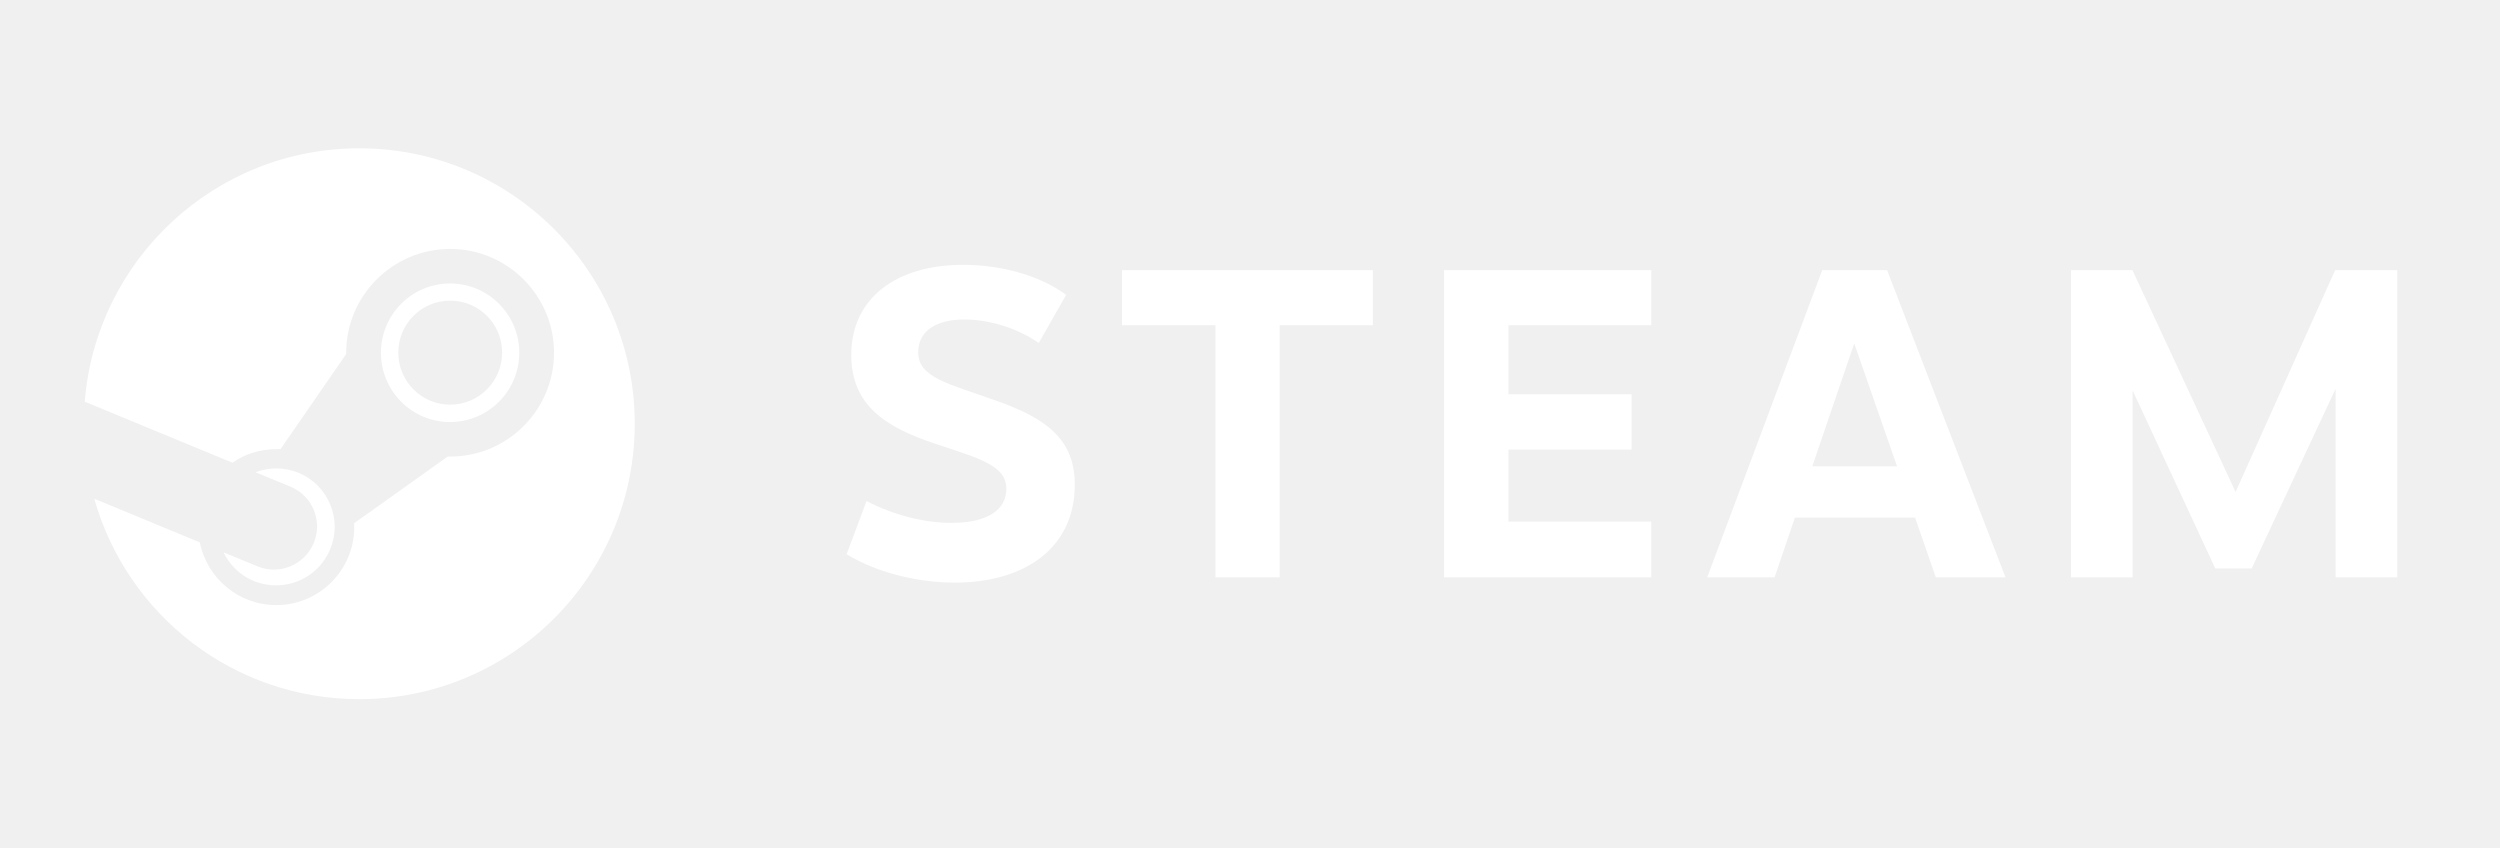
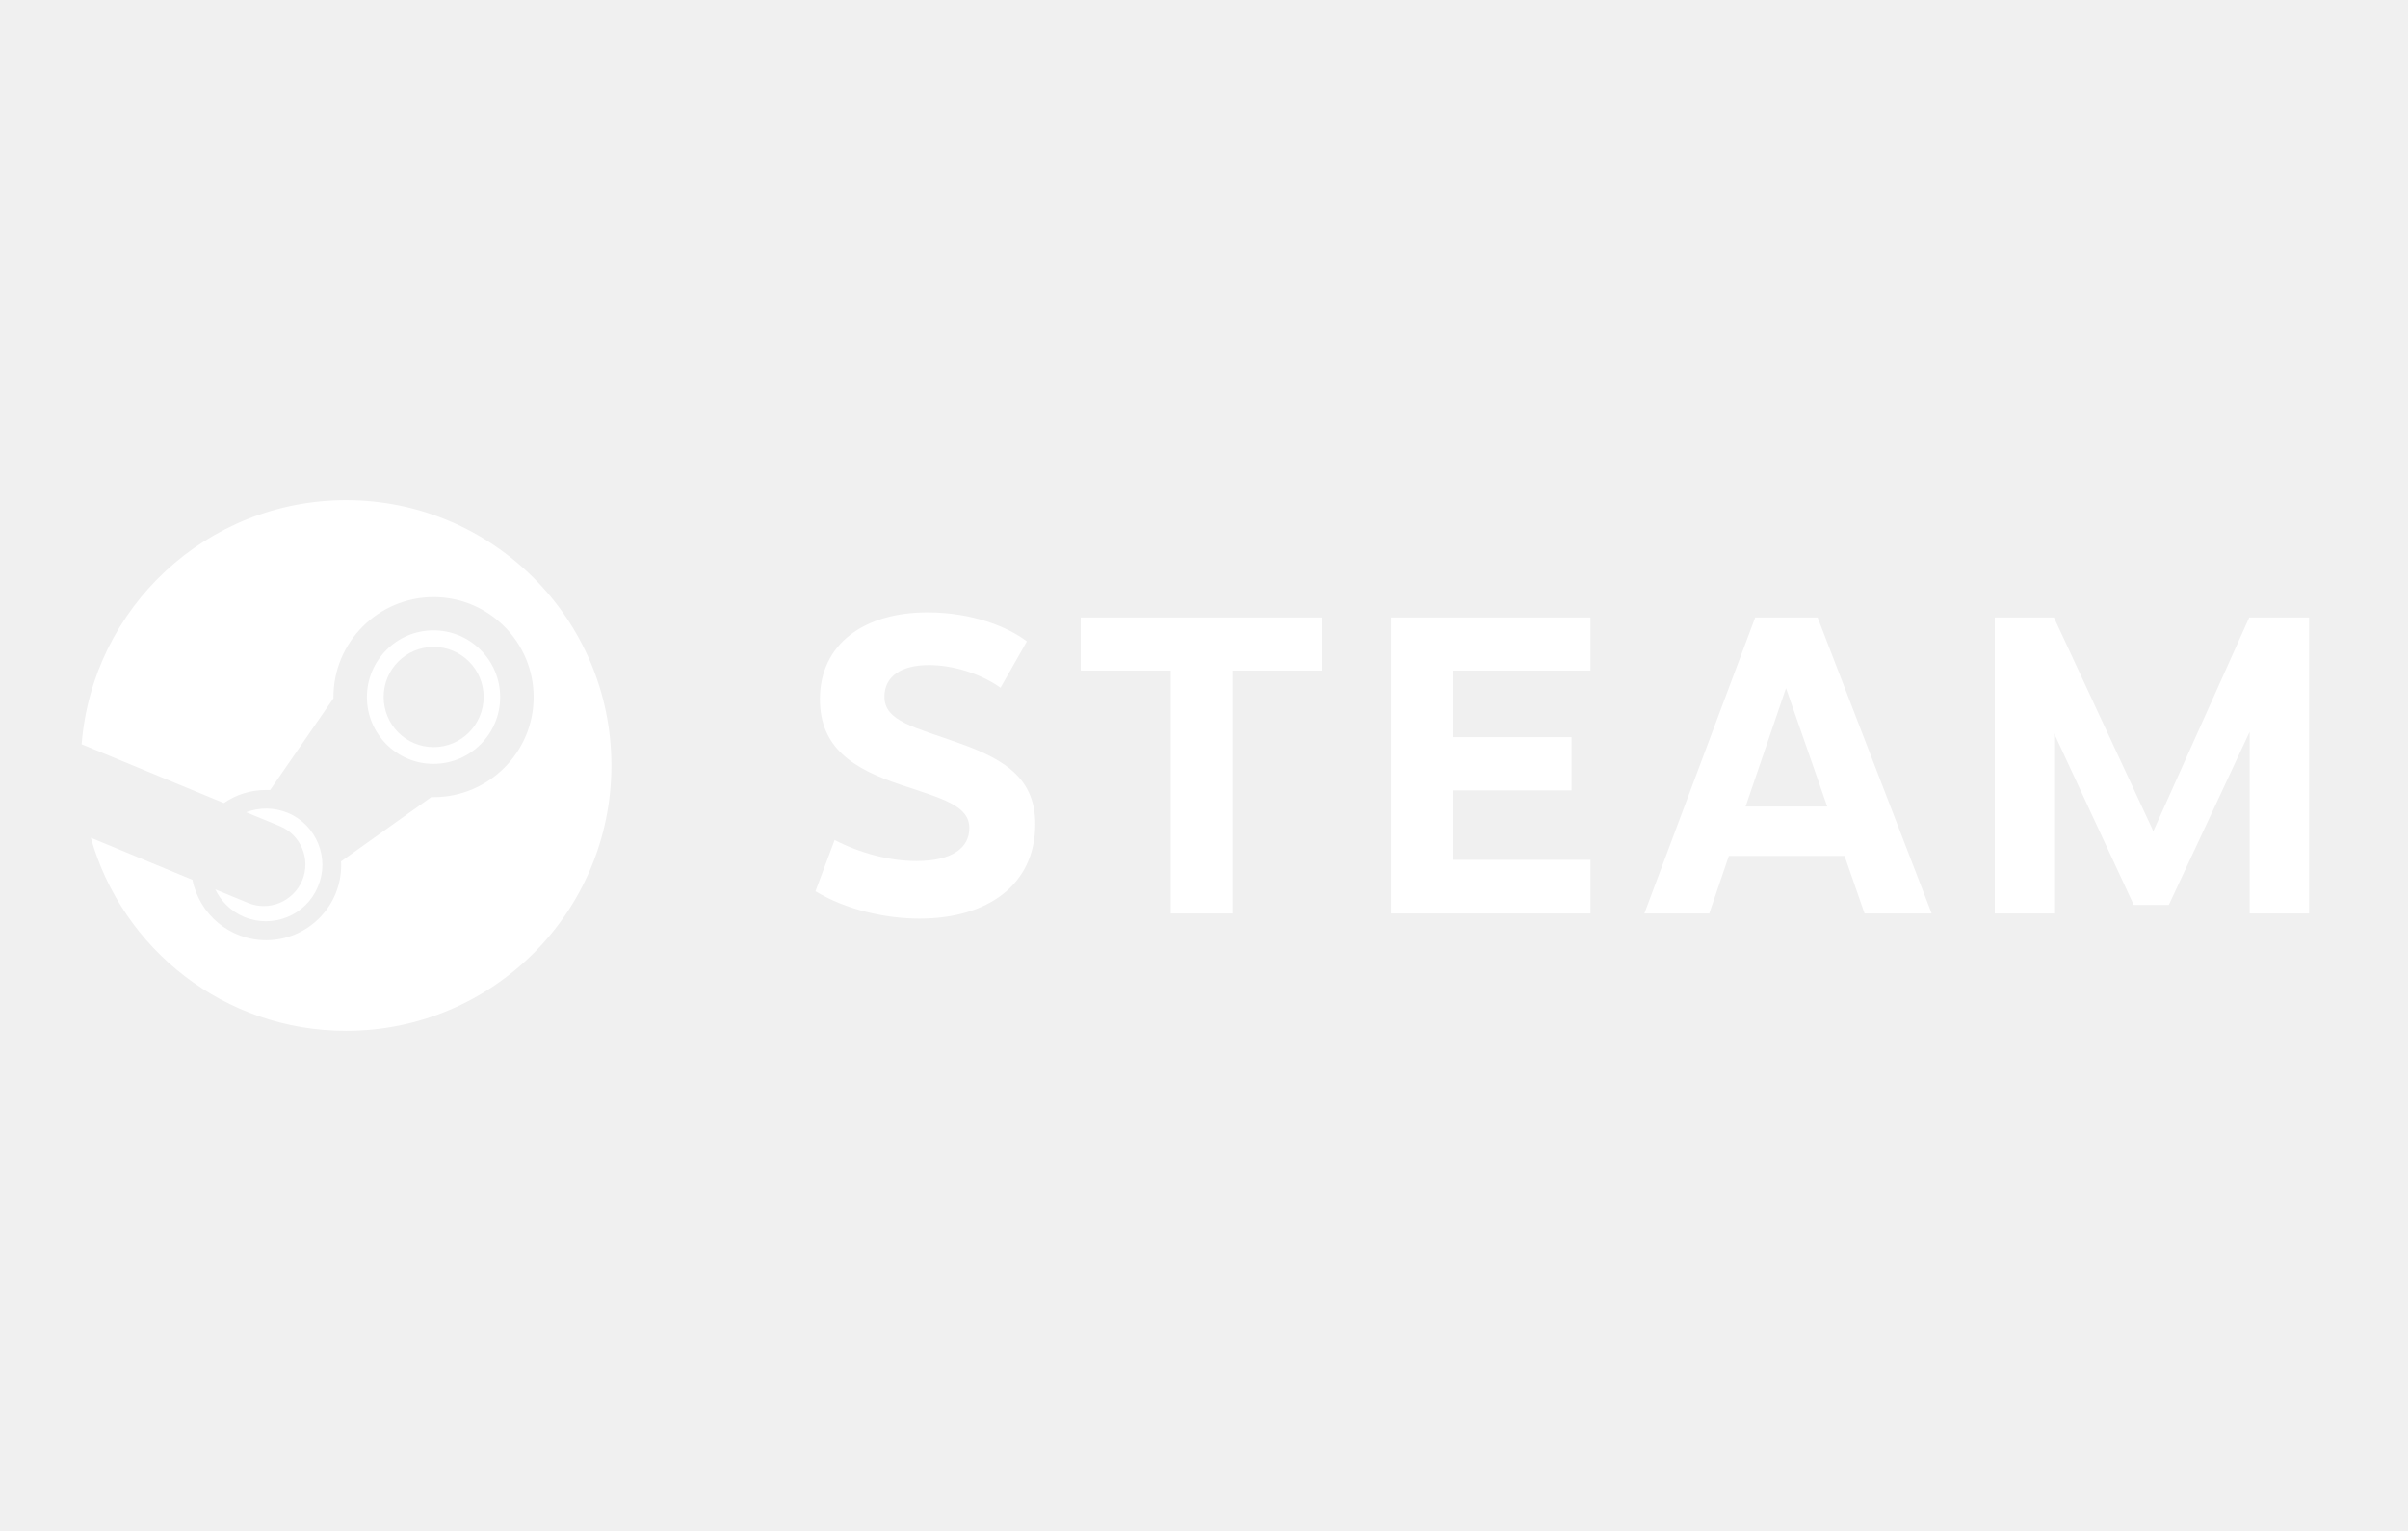
- <svg xmlns="http://www.w3.org/2000/svg" viewBox="0 0 118 40" width="118" height="40" role="img" aria-label="Steam" fill="#ffffff">
+ <svg xmlns="http://www.w3.org/2000/svg" viewBox="0 -17.5 118 75" width="118" height="75" role="img" aria-label="Steam" fill="#ffffff">
  <path d="M16.96 7C10.13 7 4.53 12.27 4 18.96L10.97 21.84C11.56 21.43 12.27 21.2 13.04 21.2C13.11 21.2 13.18 21.2 13.24 21.2L16.34 16.71C16.34 16.69 16.34 16.67 16.34 16.65C16.34 13.95 18.54 11.75 21.25 11.75C23.95 11.75 26.15 13.95 26.15 16.65S23.95 21.55 21.25 21.55C21.21 21.55 21.17 21.55 21.13 21.55L16.71 24.7C16.72 24.76 16.72 24.82 16.72 24.88C16.72 26.91 15.07 28.56 13.04 28.56C11.26 28.56 9.77 27.29 9.43 25.6L4.45 23.54C5.99 29 11 33 16.96 33C24.14 33 29.96 27.18 29.96 20C29.96 12.82 24.13 7 16.96 7" />
  <path d="M12.15 26.73L10.55 26.07C10.83 26.65 11.32 27.15 11.97 27.42C13.38 28 15 27.34 15.58 25.93C15.87 25.25 15.87 24.5 15.59 23.82C15.31 23.14 14.78 22.6 14.1 22.32C13.42 22.04 12.7 22.05 12.06 22.29L13.71 22.97C14.75 23.4 15.24 24.59 14.81 25.63C14.37 26.67 13.18 27.16 12.15 26.73" />
  <path d="M24.51 16.65C24.51 14.85 23.05 13.38 21.24 13.38C19.44 13.38 17.98 14.85 17.98 16.65C17.98 18.45 19.44 19.92 21.24 19.92C23.05 19.92 24.51 18.45 24.51 16.65M18.8 16.64C18.8 15.29 19.89 14.19 21.25 14.19S23.7 15.29 23.7 16.64S22.61 19.1 21.25 19.1S18.8 18 18.8 16.64" />
  <path d="M50.32 13.92L49.03 16.19C48.04 15.49 46.69 15.08 45.52 15.08C44.17 15.08 43.34 15.63 43.34 16.63C43.34 17.84 44.82 18.12 47.01 18.91C49.37 19.74 50.73 20.72 50.73 22.88C50.73 25.84 48.4 27.5 45.06 27.5C43.43 27.5 41.47 27.08 39.96 26.16L40.9 23.65C42.13 24.29 43.59 24.68 44.9 24.68C46.67 24.68 47.5 24.03 47.5 23.07C47.5 21.97 46.23 21.64 44.16 20.95C41.81 20.17 40.18 19.14 40.18 16.75C40.18 14.05 42.34 12.5 45.45 12.5C47.61 12.5 49.36 13.19 50.32 13.92" />
  <path d="M57.37 27.25L57.37 15.35L52.96 15.35L52.96 12.75L64.8 12.75L64.8 15.35L60.4 15.35L60.4 27.25Z" />
  <path d="M77.01 18.61L77.01 21.22L71.2 21.22L71.2 24.62L77.94 24.62L77.94 27.25L68.16 27.25L68.16 12.75L77.94 12.75L77.94 15.35L71.2 15.35L71.2 18.61Z" />
  <path d="M84.72 24.43L83.76 27.25L80.58 27.25L86.01 12.75L89.07 12.75L94.66 27.25L91.37 27.25L90.39 24.43L84.72 24.43ZM87.52 16.21L85.54 22.01L89.54 22.01Z" />
  <path d="M104.56 26.83L100.66 18.43L100.66 27.25L97.75 27.25L97.75 12.75L100.65 12.75L105.52 23.22L110.22 12.75L113.15 12.75L113.15 27.25L110.24 27.25L110.24 18.35L106.28 26.83Z" />
</svg>
